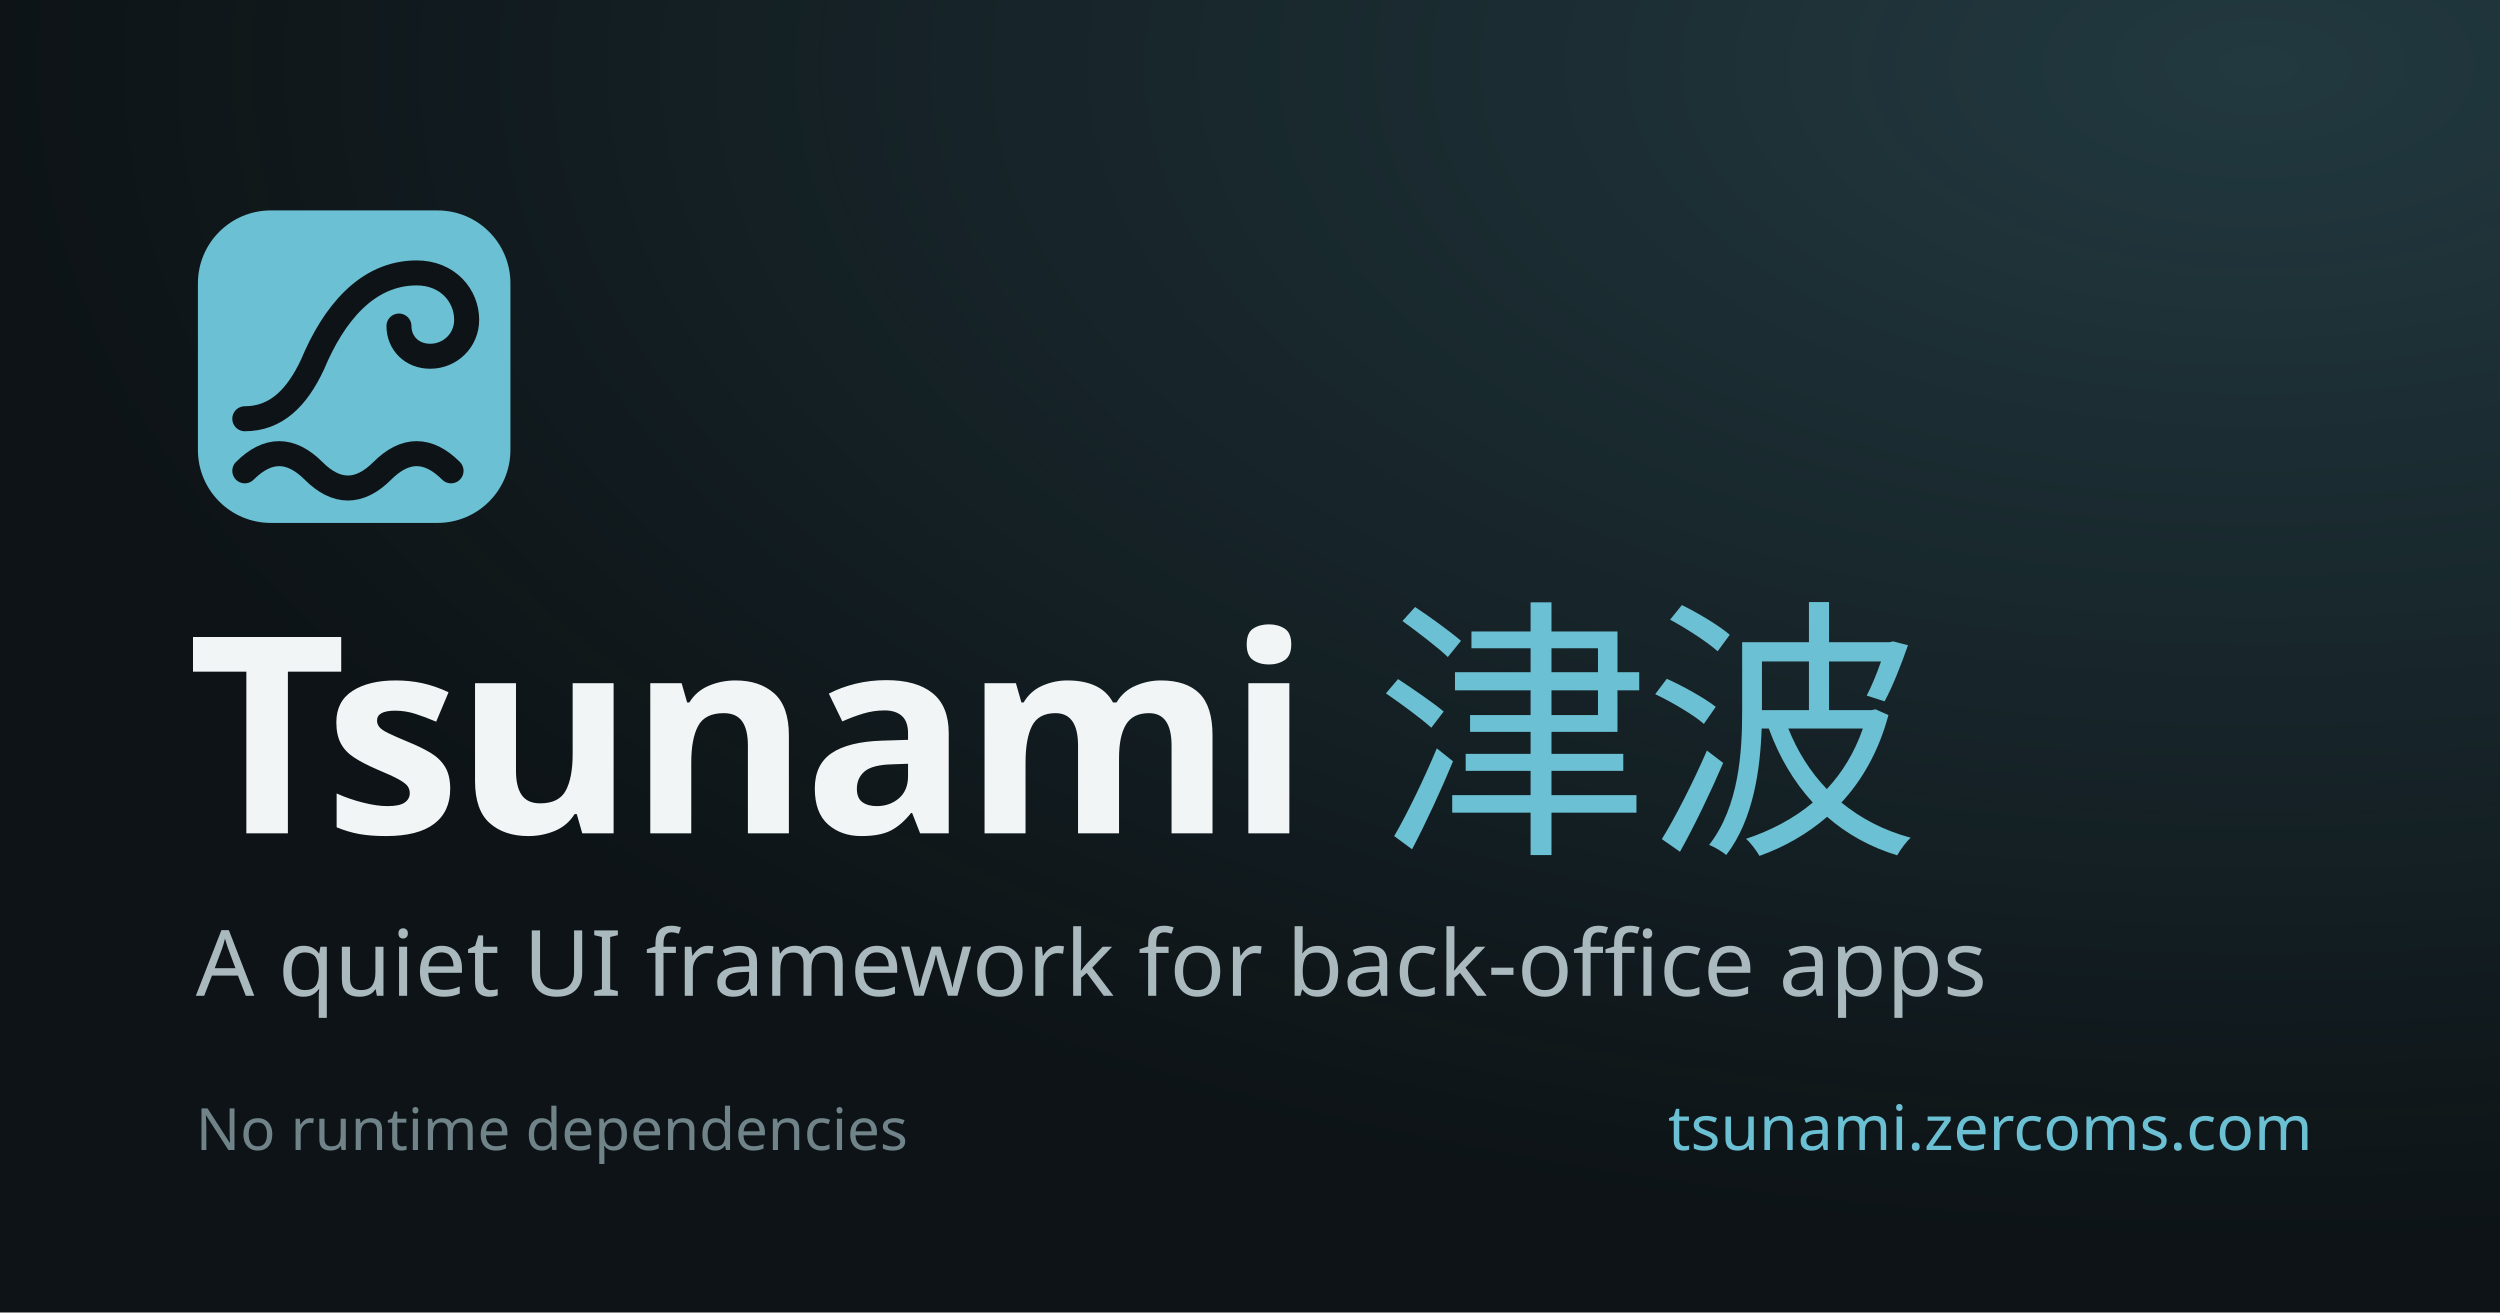
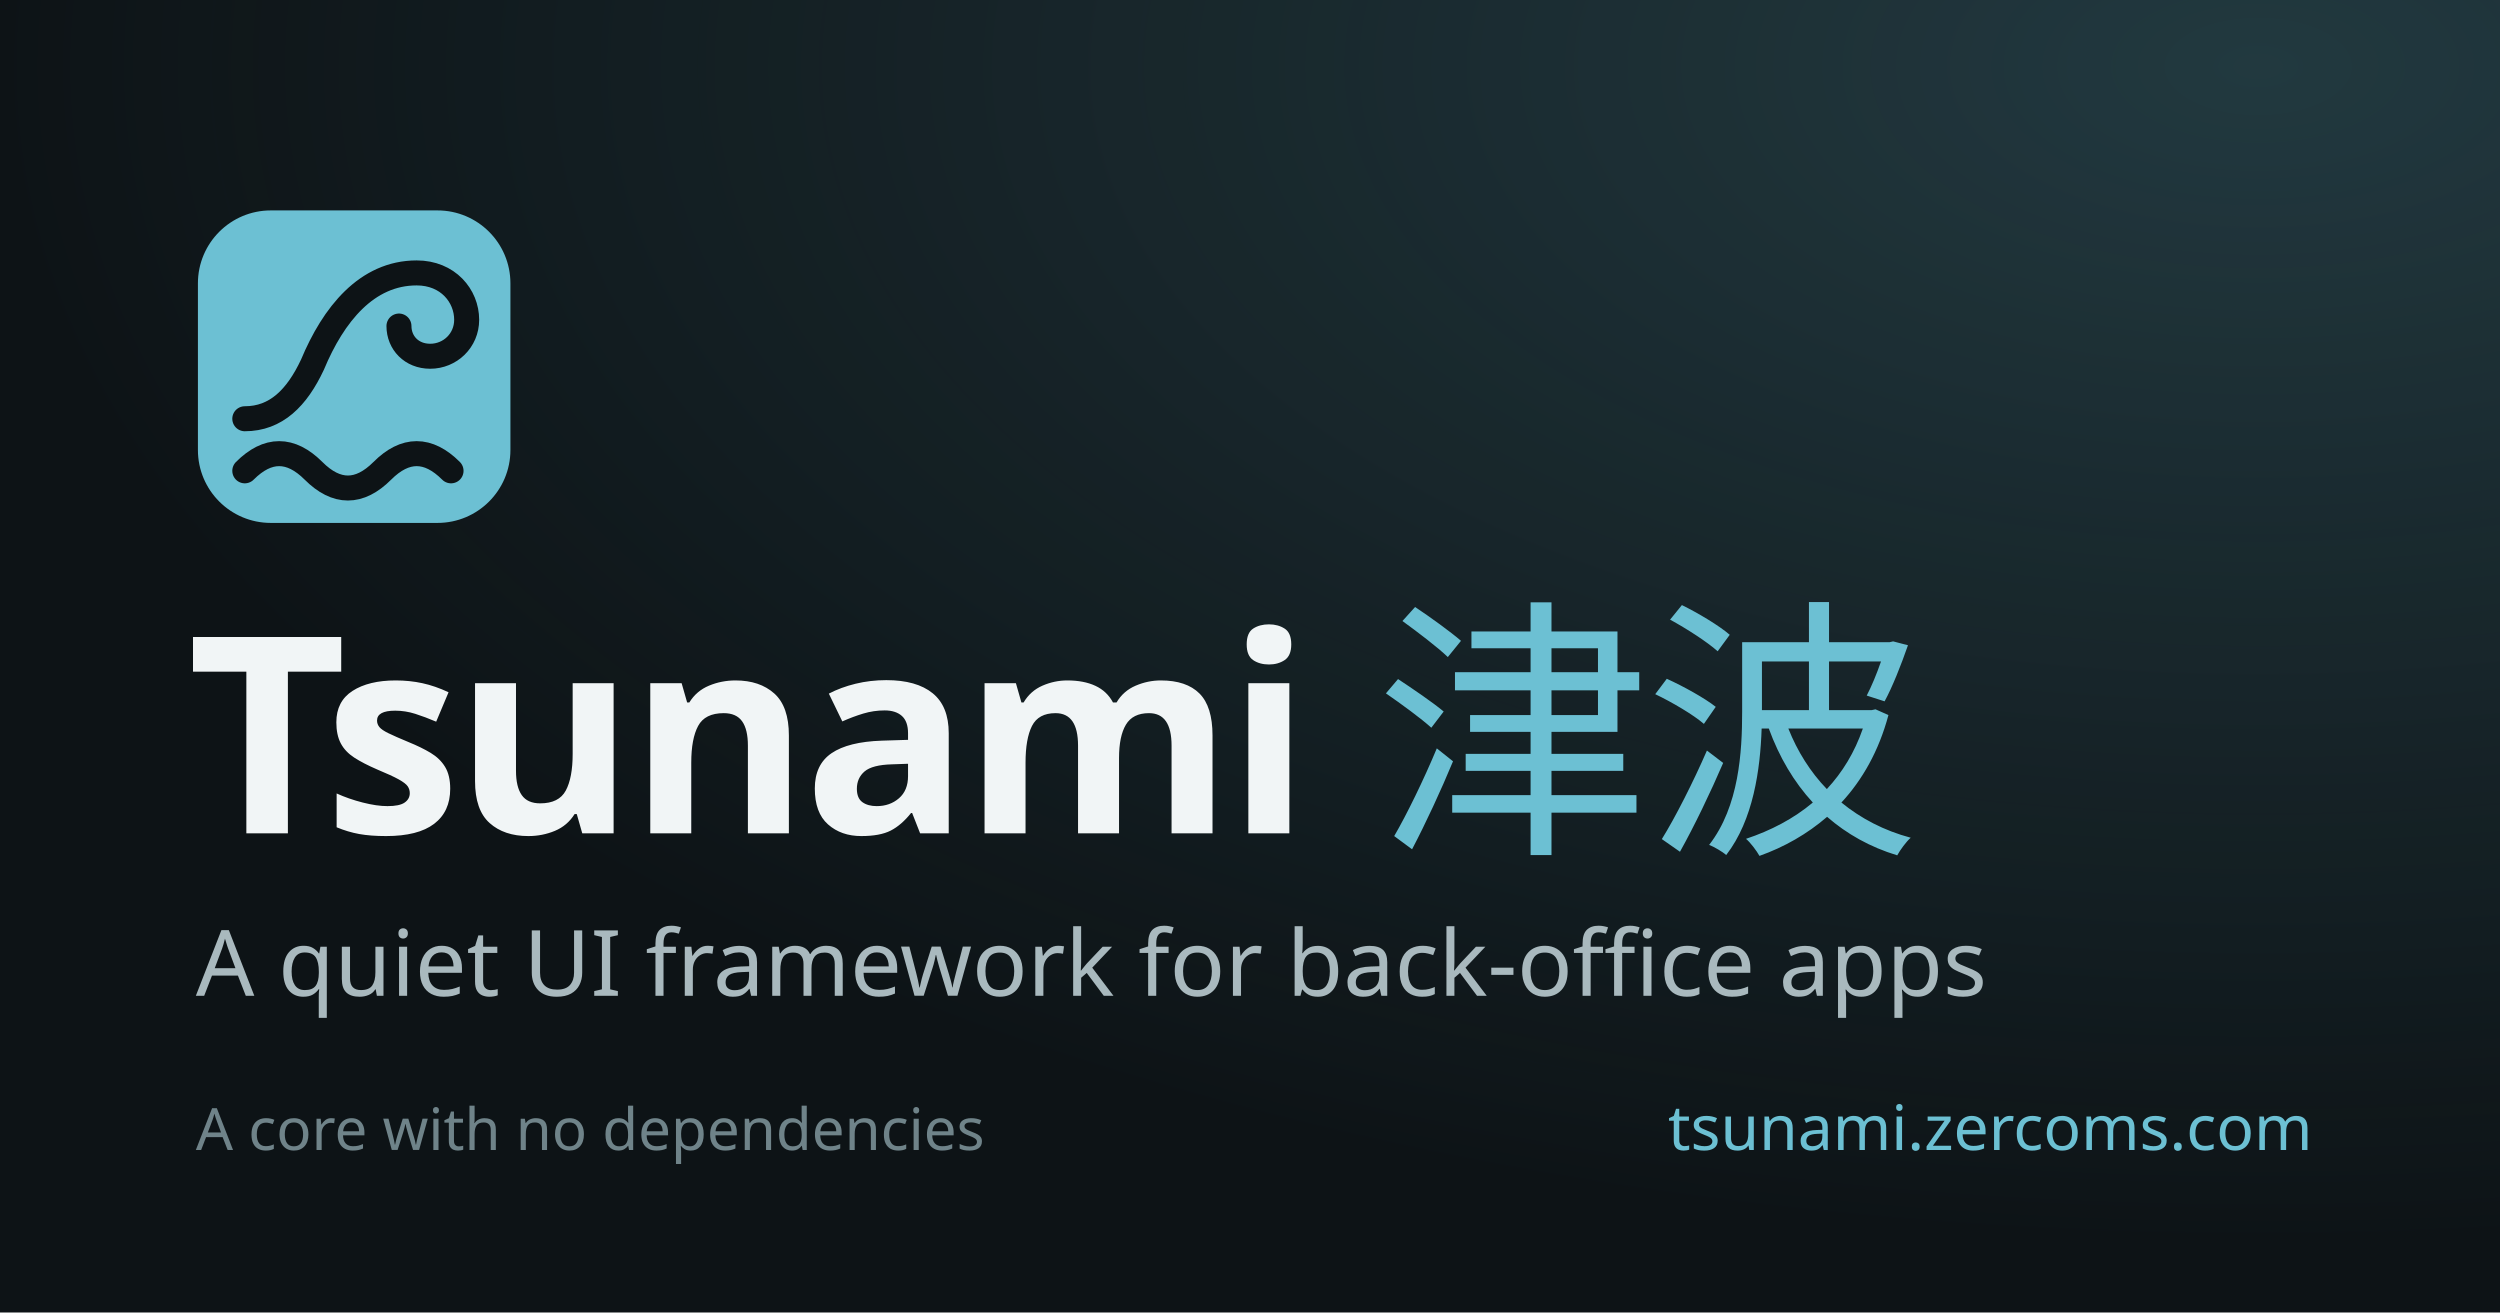
<svg xmlns="http://www.w3.org/2000/svg" viewBox="0 0 1200 630" width="1200" height="630">
  <defs>
    <radialGradient id="glow" cx="0.9" cy="0.05" r="0.9">
      <stop offset="0" stop-color="#6cc0d3" stop-opacity="0.22" />
      <stop offset="1" stop-color="#6cc0d3" stop-opacity="0" />
    </radialGradient>
  </defs>
  <rect width="1200" height="630" fill="#0d1316" />
  <rect width="1200" height="630" fill="url(#glow)" />
  <g transform="translate(90 96) scale(5)">
    <rect x="1" y="1" width="30" height="30" rx="7" fill="#6cc0d3" />
    <g fill="none" stroke="#0d1316" stroke-width="2.4" stroke-linecap="round" stroke-linejoin="round">
      <path d="M5.5 21c3 0 5-2 6.5-5.2C14 11 17.2 7 22 7c3 0 4.8 2.2 4.8 4.5 0 2-1.6 3.5-3.5 3.5-1.8 0-3-1.3-3-2.9" />
      <path d="M5.5 26c2.2-2.2 4.4-2.2 6.6 0s4.4 2.2 6.6 0 4.4-2.2 6.6 0" />
    </g>
  </g>
  <text x="90" y="400" font-family="'Google Sans','Droid Sans Fallback',sans-serif" font-size="132" font-weight="600" fill="#f1f5f6" letter-spacing="-3">Tsunami <tspan fill="#6cc0d3" font-weight="400">津波</tspan>
  </text>
  <text x="94" y="478" font-family="'Google Sans','Droid Sans Fallback',sans-serif" font-size="44" font-weight="400" fill="#a9b9be">A quiet UI framework for back-office apps</text>
-   <text x="94" y="552" font-family="'Google Sans','Droid Sans Fallback',sans-serif" font-size="28" font-weight="400" fill="#6f8389">No runtime dependencies</text>
+   <text x="94" y="552" font-family="'Google Sans','Droid Sans Fallback',sans-serif" font-size="28" font-weight="400" fill="#6f8389">A core with no dependencies</text>
  <text x="1110" y="552" text-anchor="end" font-family="'Google Sans','Droid Sans Fallback',sans-serif" font-size="30" font-weight="500" fill="#6cc0d3">tsunami.zercoms.com</text>
</svg>
